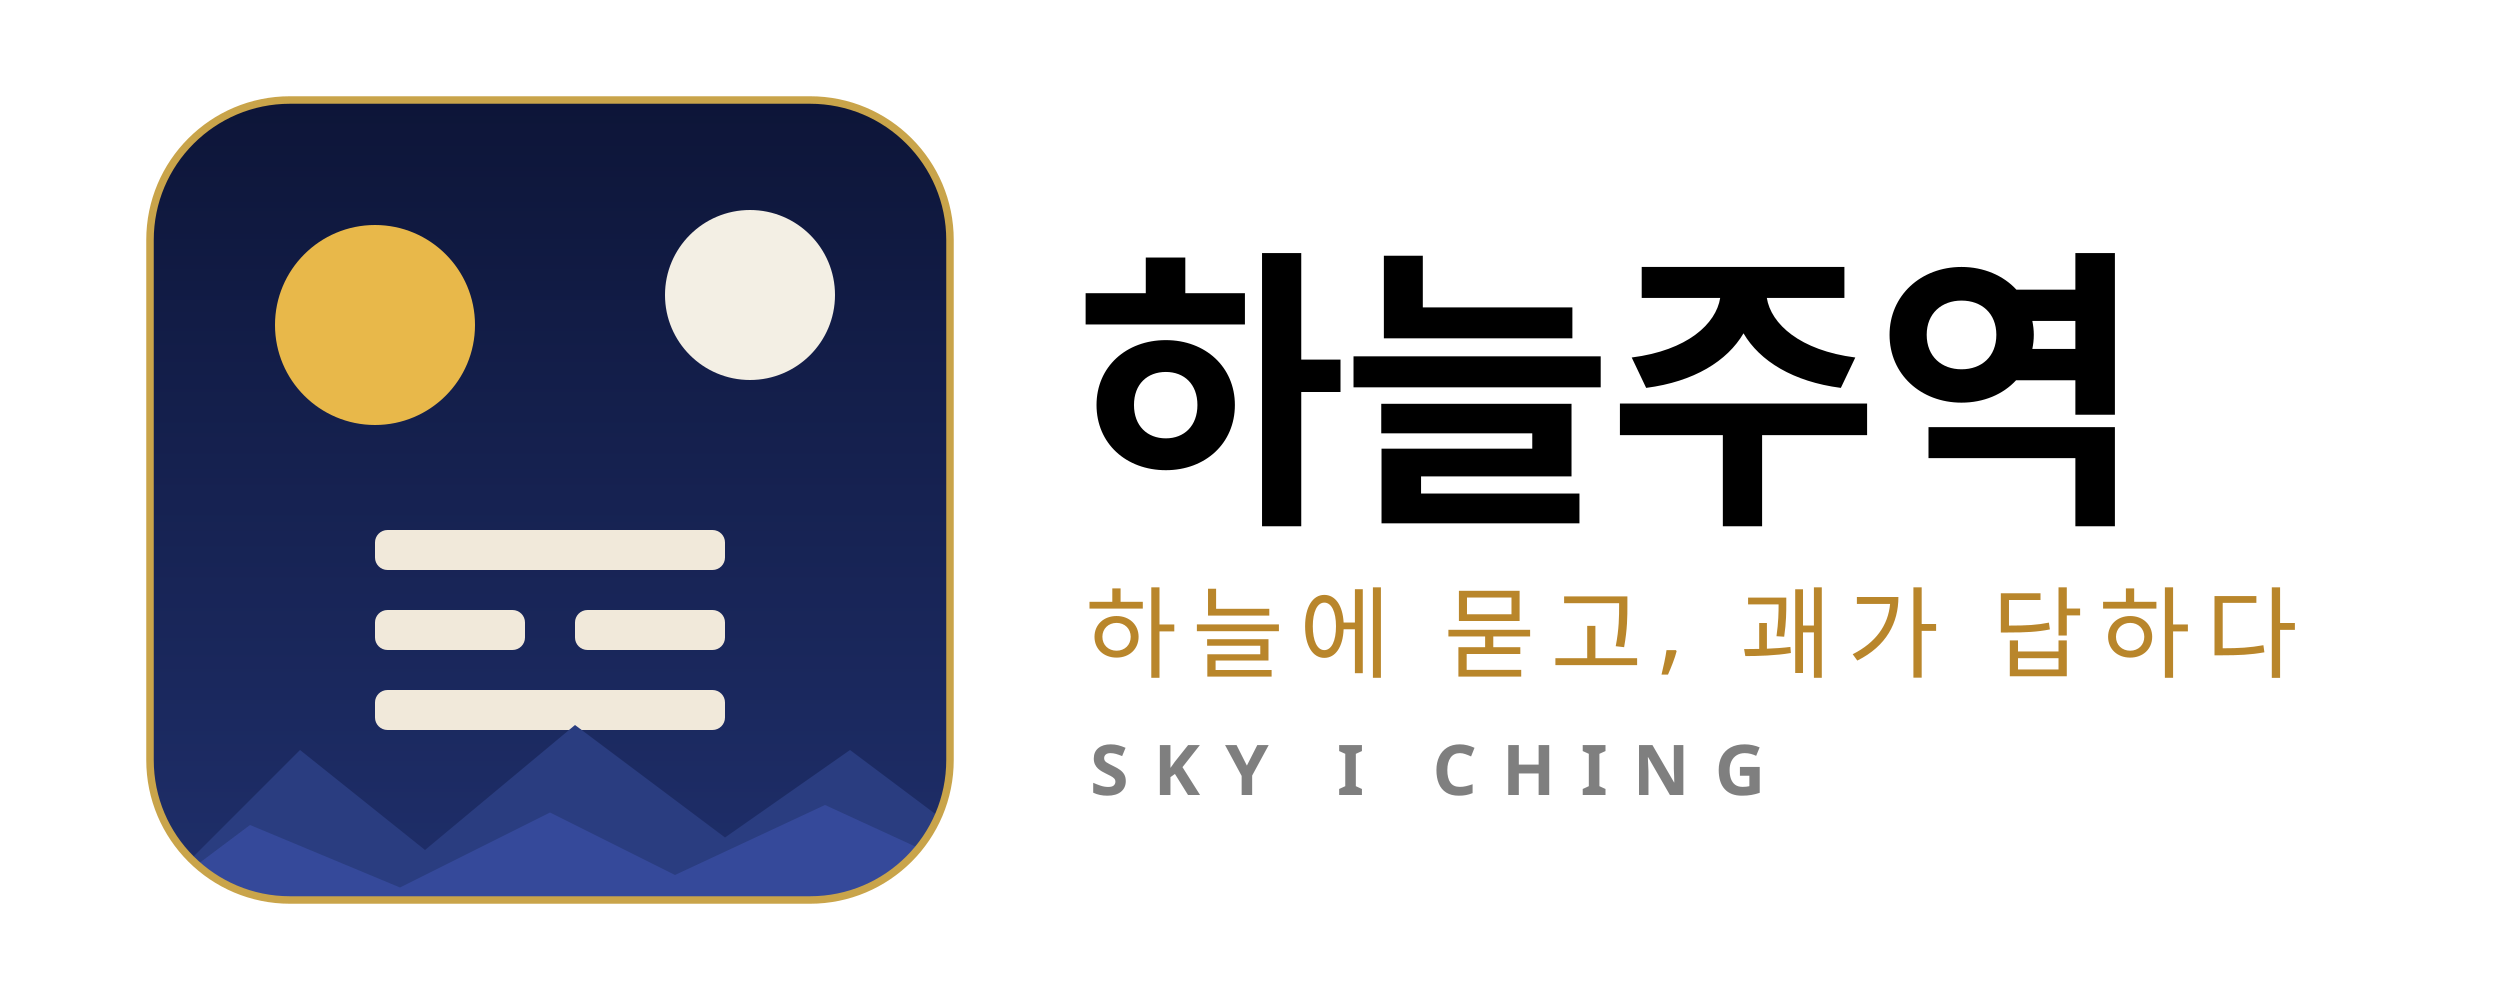
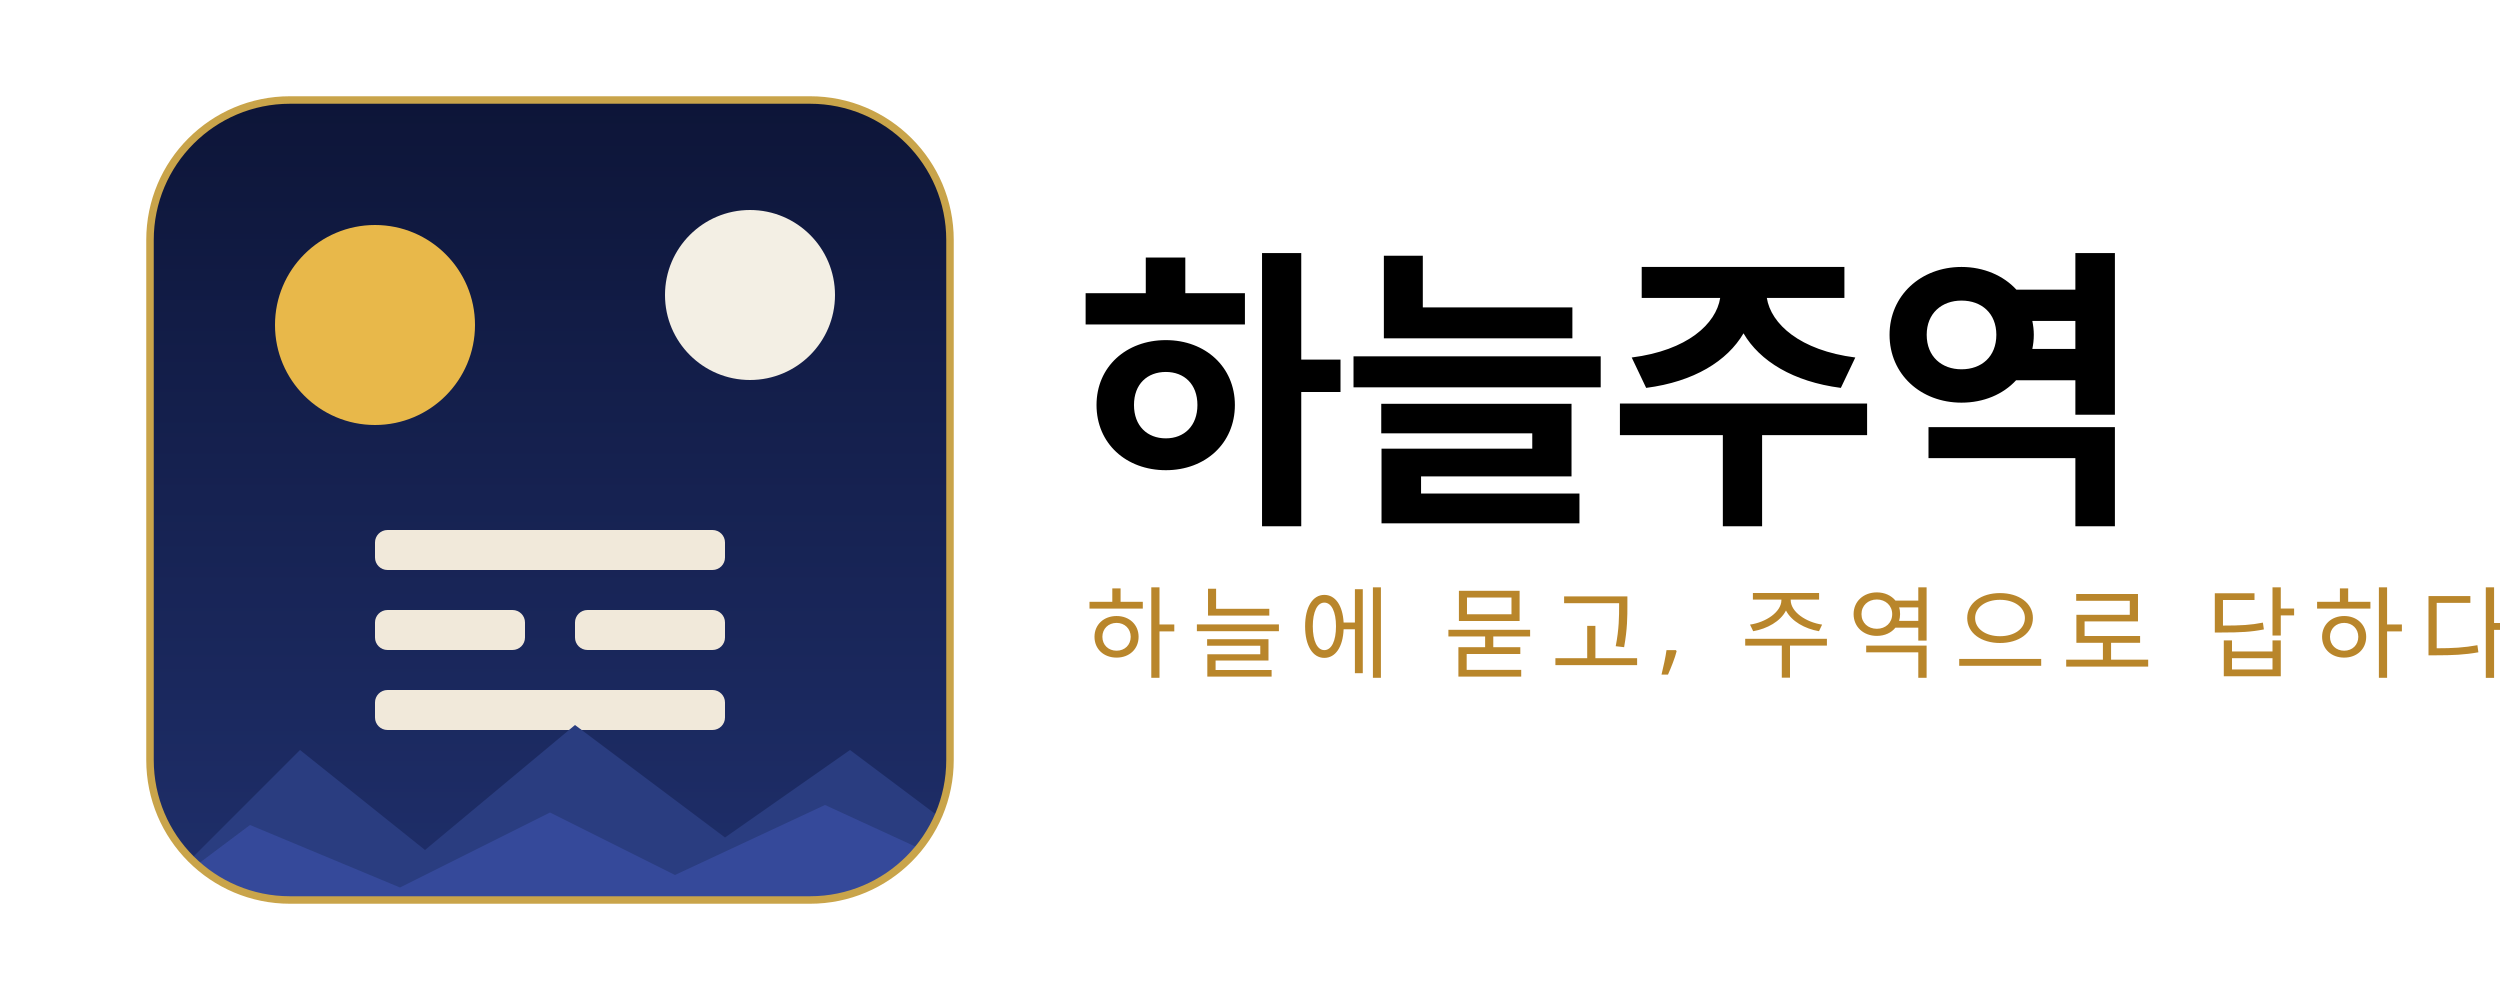
<svg xmlns="http://www.w3.org/2000/svg" viewBox="0 0 1000 400">
  <defs>
    <linearGradient id="g" x1="0" y1="0" x2="0" y2="1">
      <stop offset="0" stop-color="#0d1538" />
      <stop offset="1" stop-color="#1f2f6b" />
    </linearGradient>
    <clipPath id="box">
      <rect x="60" y="40" width="320" height="320" rx="56" />
    </clipPath>
  </defs>
  <g clip-path="url(#box)">
    <rect x="60" y="40" width="320" height="320" fill="url(#g)" />
    <circle cx="150" cy="130" r="40" fill="#e8b84a" />
    <circle cx="300" cy="118" r="34" fill="#f3efe4" />
    <g fill="#f1e9da">
      <rect x="150" y="212" width="140" height="16" rx="5" />
      <rect x="150" y="244" width="60" height="16" rx="5" />
      <rect x="230" y="244" width="60" height="16" rx="5" />
      <rect x="150" y="276" width="140" height="16" rx="5" />
    </g>
    <path d="M60 360 L120 300 L170 340 L230 290 L290 335 L340 300 L380 330 V360z" fill="#2a3d80" />
    <path d="M60 360 L100 330 L160 355 L220 325 L270 350 L330 322 L380 345 V360z" fill="#35499a" />
  </g>
  <rect x="60" y="40" width="320" height="320" rx="56" fill="none" stroke="#c9a44a" stroke-width="3" />
  <text x="430" y="200" font-family="&quot;Pretendard&quot;,&quot;Apple SD Gothic Neo&quot;,&quot;Noto Sans KR&quot;,sans-serif" font-weight="800" font-size="118" fill="currentColor" letter-spacing="-2">하늘주역</text>
-   <text x="434" y="268" font-family="&quot;Pretendard&quot;,&quot;Apple SD Gothic Neo&quot;,&quot;Noto Sans KR&quot;,sans-serif" font-weight="500" font-size="40" fill="#b9862b" letter-spacing="6">하늘에 묻고, 괘가 답하다</text>
-   <text x="436" y="318" font-family="&quot;Pretendard&quot;,&quot;Apple SD Gothic Neo&quot;,&quot;Noto Sans KR&quot;,sans-serif" font-weight="600" font-size="28" fill="currentColor" opacity="0.5" letter-spacing="10">SKY I CHING</text>
+   <text x="434" y="268" font-family="&quot;Pretendard&quot;,&quot;Apple SD Gothic Neo&quot;,&quot;Noto Sans KR&quot;,sans-serif" font-weight="500" font-size="40" fill="#b9862b" letter-spacing="6">하늘에 묻고, 주역으로 답하다</text>
</svg>
